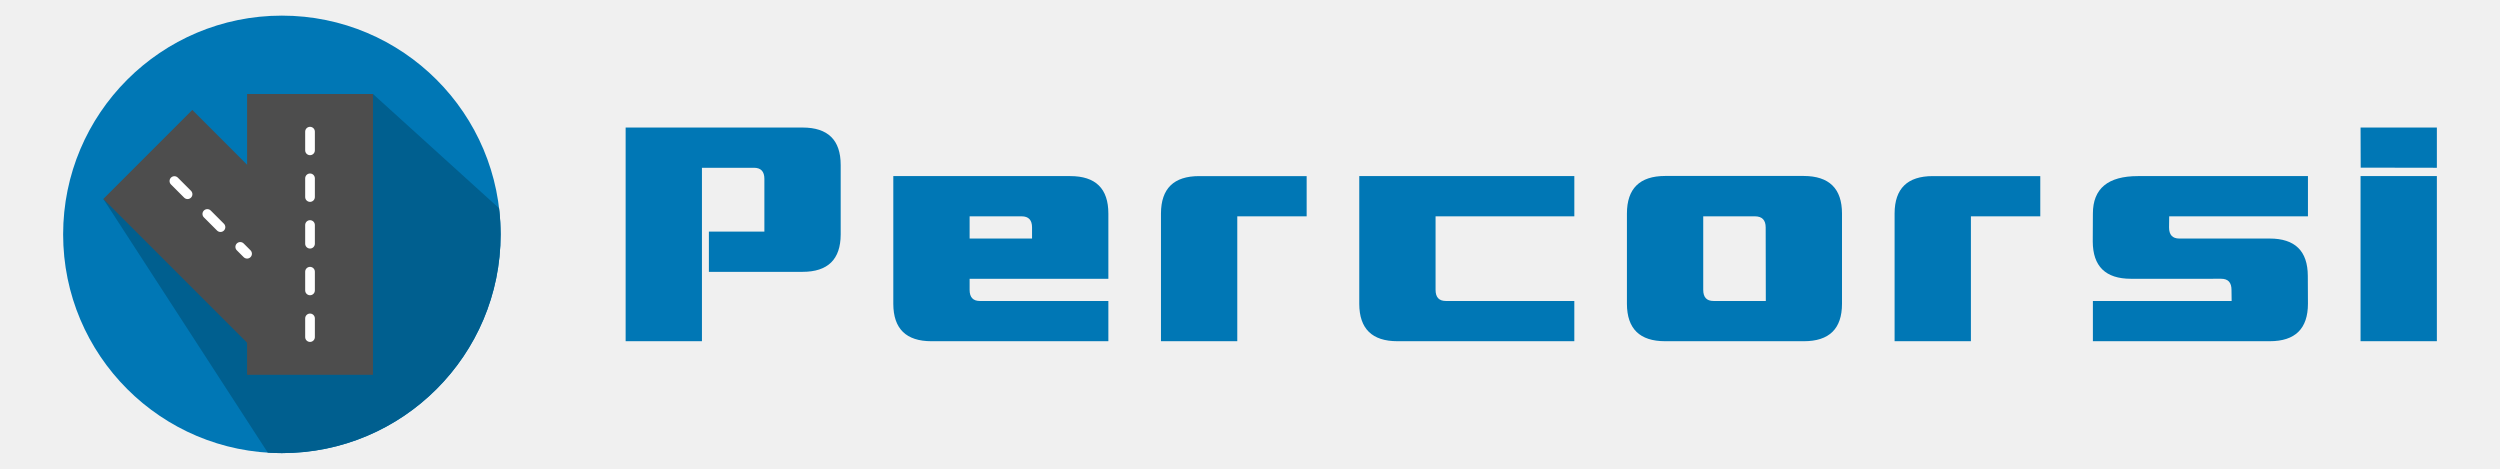
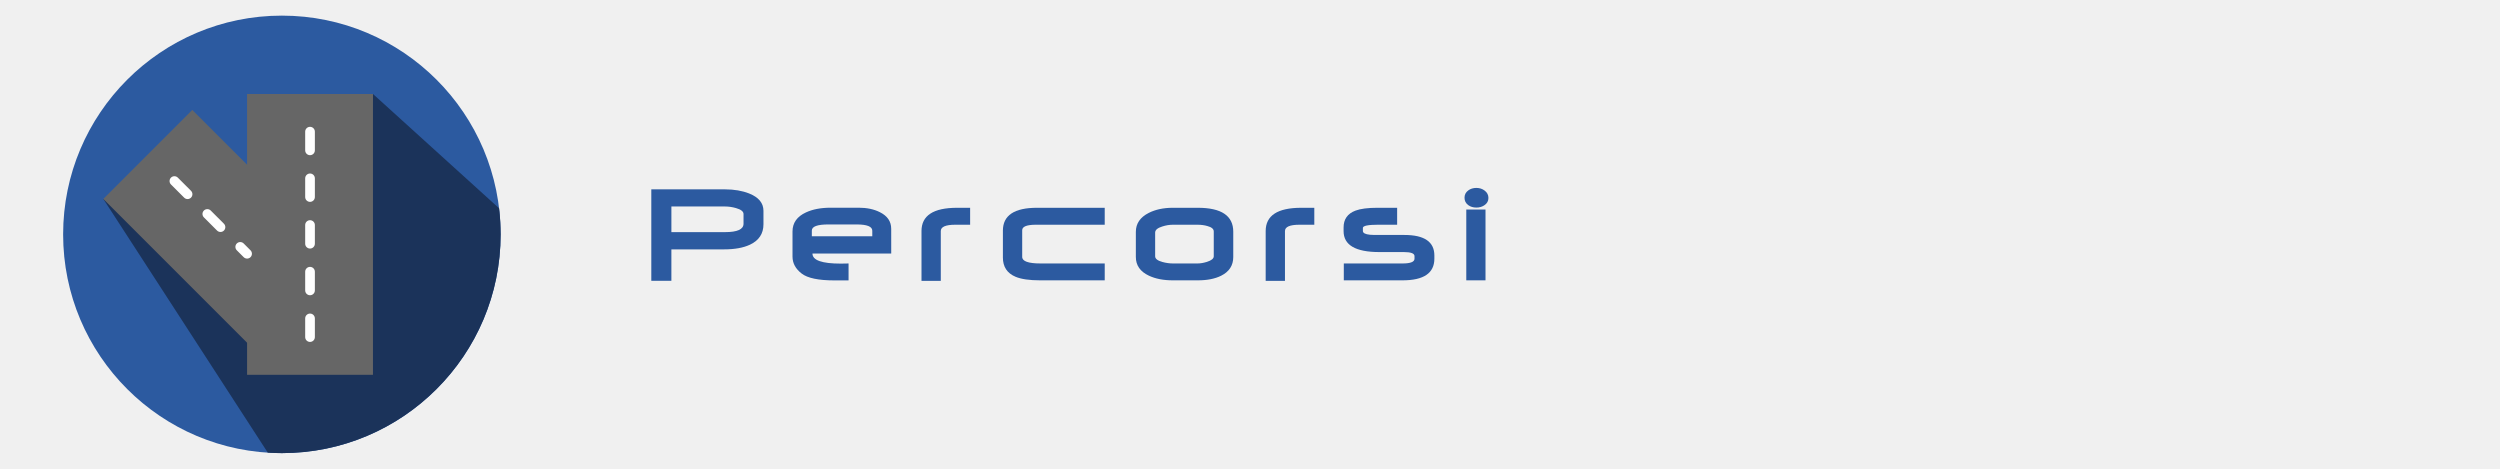
<svg xmlns="http://www.w3.org/2000/svg" version="1.1" id="Layer_1" x="0px" y="0px" viewBox="0 0 320 60" xml:space="preserve" width="320" height="60">
  <defs id="defs53">










	
	






		
		
		
	</defs>
  <g id="g20">
</g>
  <g id="g22">
</g>
  <g id="g24">
</g>
  <g id="g26">
</g>
  <g id="g28">
</g>
  <g id="g30">
</g>
  <g id="g32">
</g>
  <g id="g34">
</g>
  <g id="g36">
</g>
  <g id="g38">
</g>
  <g id="g40">
</g>
  <g id="g42">
</g>
  <g id="g44">
</g>
  <g id="g46">
</g>
  <g id="g48">
</g>
  <g id="g15350" transform="translate(6.080808,1)">
-     <circle style="fill:#0077b5;fill-opacity:1;stroke-width:0.109" cx="30" cy="29" r="28" id="circle2" />
-     <path style="fill:#005f8f;fill-opacity:1;stroke-width:0.109" d="M 57.801,25.658 41.658,11.028 C 33.764,23.201 21.971,27.067 7.142,24.467 L 28.197,56.94 c 0.597,0.038 1.197,0.059 1.803,0.059 15.464,0 28,-12.536 28,-28 0,-1.131 -0.069,-2.246 -0.199,-3.342 z" id="path4" />
-     <polygon style="fill:#4d4d4d" points="272.322,454.597 10.161,192.435 172.456,30.14 272.322,130.015 272.322,1 501.839,1 501.839,513 272.322,513 " id="polygon1890" transform="matrix(0.07020208,0,0,0.07020208,6.428266,10.95806)" />
-     <path style="fill:#ffffff;stroke-width:0.07" d="m 33.602,18.863 c -0.343,0 -0.62,-0.277 -0.62,-0.62 v -2.39 c 0,-0.343 0.277,-0.62 0.62,-0.62 0.343,0 0.62,0.277 0.62,0.62 v 2.39 c 0,0.343 -0.277,0.62 -0.62,0.62 m 0,5.976 c -0.343,0 -0.62,-0.278 -0.62,-0.62 v -2.391 c 0,-0.343 0.277,-0.62 0.62,-0.62 0.343,0 0.62,0.277 0.62,0.62 v 2.391 c 0,0.342 -0.277,0.62 -0.62,0.62 m 0,5.975 c -0.343,0 -0.62,-0.277 -0.62,-0.62 v -2.39 c 0,-0.343 0.277,-0.62 0.62,-0.62 0.343,0 0.62,0.277 0.62,0.62 v 2.39 c 0,0.343 -0.277,0.62 -0.62,0.62 m 0,5.977 c -0.343,0 -0.62,-0.278 -0.62,-0.62 v -2.391 c 0,-0.342 0.277,-0.62 0.62,-0.62 0.343,0 0.62,0.278 0.62,0.62 v 2.391 c 0,0.342 -0.277,0.62 -0.62,0.62 m 0,5.975 c -0.343,0 -0.62,-0.277 -0.62,-0.62 v -2.39 c 0,-0.343 0.277,-0.62 0.62,-0.62 0.343,0 0.62,0.277 0.62,0.62 v 2.39 c 0,0.343 -0.277,0.62 -0.62,0.62" id="path1892" />
-     <path style="fill:#ffffff;stroke-width:0.07" d="m 17.928,24.48 c -0.159,0 -0.317,-0.061 -0.438,-0.182 l -1.686,-1.686 c -0.242,-0.242 -0.242,-0.634 0,-0.876 0.242,-0.242 0.635,-0.242 0.876,0 l 1.686,1.686 c 0.242,0.242 0.242,0.634 0,0.876 -0.121,0.121 -0.279,0.182 -0.438,0.182 m 4.213,4.213 c -0.159,0 -0.317,-0.061 -0.438,-0.182 l -1.686,-1.686 c -0.242,-0.242 -0.242,-0.634 0,-0.876 0.242,-0.242 0.635,-0.242 0.876,0 l 1.686,1.686 c 0.242,0.242 0.242,0.634 0,0.876 -0.121,0.121 -0.279,0.182 -0.438,0.182" id="path1894" />
-     <path style="fill:#ffffff;stroke-width:0.07" d="m 25.546,32.098 c -0.159,0 -0.317,-0.061 -0.438,-0.182 l -0.876,-0.876 c -0.242,-0.242 -0.242,-0.634 0,-0.876 0.242,-0.242 0.634,-0.242 0.876,0 l 0.876,0.876 c 0.242,0.242 0.242,0.634 0,0.876 -0.121,0.121 -0.28,0.182 -0.438,0.182" id="path1896" />
-     <g id="g2287" transform="matrix(1.159191,0,0,1.159191,74.0001,3.732945)" style="fill:#0077b5;fill-opacity:1">
-       <path d="M -8.5676089e-5,10 H 19.534 q 4.213,0 4.213,4.137 v 7.676 q -0.015,4.121 -4.213,4.121 H 9.193 V 21.491 H 15.321 V 15.669 q 0,-1.226 -1.149,-1.226 H 8.426 V 33.594 H -8.5676089e-5 Z" id="path2196" style="font-size:31.377px;font-family:Interceptor;-inkscape-font-specification:Interceptor;letter-spacing:5.043px;fill:#0077b5;fill-opacity:1;stroke-width:0.84;stroke-linecap:round;stroke-linejoin:round" />
-       <path d="m 37.983,26.7 v 1.226 q 0,1.226 1.134,1.226 h 14.187 v 4.443 H 33.77 q -4.198,0 -4.213,-4.121 V 15.362 h 19.534 q 4.213,0 4.213,4.137 v 7.201 z m 6.894,-5.669 q 0,-1.226 -1.149,-1.226 h -5.745 v 2.451 h 6.894 z" id="path2193" style="font-size:31.377px;font-family:Interceptor;-inkscape-font-specification:Interceptor;letter-spacing:5.043px;fill:#0077b5;fill-opacity:1;stroke-width:0.84;stroke-linecap:round;stroke-linejoin:round" />
-       <path d="M 67.539,33.594 H 59.113 V 19.484 q 0.015,-4.121 4.213,-4.121 h 11.874 v 4.443 h -7.66 z" id="path2190" style="font-size:31.377px;font-family:Interceptor;-inkscape-font-specification:Interceptor;letter-spacing:5.043px;fill:#0077b5;fill-opacity:1;stroke-width:0.84;stroke-linecap:round;stroke-linejoin:round" />
-       <path d="m 104.756,29.151 v 4.443 H 85.222 q -4.198,0 -4.213,-4.121 V 15.362 h 23.748 v 4.443 H 89.435 v 8.12 q 0,1.226 1.134,1.226 z" id="path2187" style="font-size:31.377px;font-family:Interceptor;-inkscape-font-specification:Interceptor;letter-spacing:5.043px;fill:#0077b5;fill-opacity:1;stroke-width:0.84;stroke-linecap:round;stroke-linejoin:round" />
-       <path d="m 114.778,33.594 q -4.198,0 -4.213,-4.121 v -9.974 q 0,-4.137 4.213,-4.152 h 15.306 q 4.229,0.015 4.229,4.152 v 9.959 q 0,4.137 -4.213,4.137 z m 4.213,-13.789 v 8.12 q 0,1.226 1.134,1.226 h 5.776 l -0.015,-8.12 q 0,-1.21 -1.164,-1.226 z" id="path2184" style="font-size:31.377px;font-family:Interceptor;-inkscape-font-specification:Interceptor;letter-spacing:5.043px;fill:#0077b5;fill-opacity:1;stroke-width:0.84;stroke-linecap:round;stroke-linejoin:round" />
-       <path d="m 148.548,33.594 h -8.427 V 19.484 q 0.015,-4.121 4.213,-4.121 h 11.874 v 4.443 h -7.66 z" id="path2181" style="font-size:31.377px;font-family:Interceptor;-inkscape-font-specification:Interceptor;letter-spacing:5.043px;fill:#0077b5;fill-opacity:1;stroke-width:0.84;stroke-linecap:round;stroke-linejoin:round" />
-       <path d="m 166.215,26.7 q -4.198,0 -4.213,-4.121 l 0.015,-3.08 q 0,-4.137 4.979,-4.137 h 18.768 v 4.443 h -15.321 l -0.015,1.226 q 0,1.226 1.134,1.226 h 9.974 q 4.198,0 4.213,4.121 l 0.015,3.064 q 0,4.152 -4.213,4.152 h -19.534 v -4.443 h 15.321 l -0.015,-1.226 q 0,-1.226 -1.134,-1.226 z" id="path2178" style="font-size:31.377px;font-family:Interceptor;-inkscape-font-specification:Interceptor;letter-spacing:5.043px;fill:#0077b5;fill-opacity:1;stroke-width:0.84;stroke-linecap:round;stroke-linejoin:round" />
-       <path d="M 200,10 V 14.443 l -8.411,-0.015 -0.015,-4.428 z m 0,5.362 v 18.232 h -8.427 V 15.362 Z" id="path2175" style="font-size:31.377px;font-family:Interceptor;-inkscape-font-specification:Interceptor;letter-spacing:5.043px;fill:#0077b5;fill-opacity:1;stroke-width:0.84;stroke-linecap:round;stroke-linejoin:round" />
+     <g id="g20-5" transform="translate(-228.8937,-25.70152)">
+ </g>
+     <g id="g22-3" transform="translate(-228.8937,-25.70152)">
+ </g>
+     <g id="g24-5" transform="translate(-228.8937,-25.70152)">
+ </g>
+     <g id="g26-6" transform="translate(-228.8937,-25.70152)">
+ </g>
+     <g id="g28-2" transform="translate(-228.8937,-25.70152)">
+ </g>
+     <g id="g30-9" transform="translate(-228.8937,-25.70152)">
+ </g>
+     <g id="g32-1" transform="translate(-228.8937,-25.70152)">
+ </g>
+     <g id="g34-2" transform="translate(-228.8937,-25.70152)">
+ </g>
+     <g id="g36-7" transform="translate(-228.8937,-25.70152)">
+ </g>
+     <g id="g38-0" transform="translate(-228.8937,-25.70152)">
+ </g>
+     <g id="g40-9" transform="translate(-228.8937,-25.70152)">
+ </g>
+     <g id="g42-3" transform="translate(-228.8937,-25.70152)">
+ </g>
+     <g id="g44-6" transform="translate(-228.8937,-25.70152)">
+ </g>
+     <g id="g46-0" transform="translate(-228.8937,-25.70152)">
+ </g>
+     <g id="g48-6" transform="translate(-228.8937,-25.70152)">
+ </g>
+     <g id="g2811" transform="matrix(0.5544554,0,0,0.5544554,101.4658,14.14143)">
+       <g id="g1173" transform="matrix(0.7168844,0,0,0.7168844,-200.5821,-62.12244)">
+         <circle style="fill:#2c5aa0;fill-opacity:1;stroke-width:0.275" cx="100" cy="124.038" r="70.444" id="circle2-2" />
+         <path style="fill:#1b335a;fill-opacity:1;stroke-width:0.275" d="M 169.942,115.63 129.331,78.824 C 129.121,111.679 100.428,123.141 42.492,112.635 l 52.971,81.697 c 1.501,0.096 3.013,0.15 4.537,0.15 38.905,0 70.444,-31.539 70.444,-70.444 0,-2.846 -0.174,-5.651 -0.501,-8.408 z" id="path4-6" />
+         <polygon style="fill:#666666" points="10.161,192.435 172.456,30.14 272.322,130.015 272.322,1 501.839,1 501.839,513 272.322,513 272.322,454.597 " id="polygon1890-1" transform="matrix(0.1766177,0,0,0.1766177,40.69713,78.64728)" />
+         <path style="fill:#ffffff;stroke-width:0.177" d="m 109.063,98.536 c -0.862,0 -1.559,-0.697 -1.559,-1.559 v -6.013 c 0,-0.862 0.697,-1.559 1.559,-1.559 0.862,0 1.559,0.697 1.559,1.559 v 6.013 c 0,0.862 -0.697,1.559 -1.559,1.559 m 0,15.034 c -0.862,0 -1.559,-0.699 -1.559,-1.559 v -6.015 c 0,-0.862 0.697,-1.559 1.559,-1.559 0.862,0 1.559,0.697 1.559,1.559 v 6.015 c 0,0.861 -0.697,1.559 -1.559,1.559 m 0,15.033 c -0.862,0 -1.559,-0.697 -1.559,-1.559 v -6.012 c 0,-0.862 0.697,-1.559 1.559,-1.559 0.862,0 1.559,0.697 1.559,1.559 v 6.012 c 0,0.862 -0.697,1.559 -1.559,1.559 m 0,15.036 c -0.862,0 -1.559,-0.699 -1.559,-1.559 v -6.015 c 0,-0.861 0.697,-1.559 1.559,-1.559 0.862,0 1.559,0.699 1.559,1.559 v 6.015 c 0,0.861 -0.697,1.559 -1.559,1.559 m 0,15.033 c -0.862,0 -1.559,-0.697 -1.559,-1.559 v -6.013 c 0,-0.862 0.697,-1.559 1.559,-1.559 0.862,0 1.559,0.697 1.559,1.559 v 6.013 c 0,0.862 -0.697,1.559 -1.559,1.559" id="path1892-8" />
+         <path style="fill:#ffffff;stroke-width:0.177" d="m 69.629,112.667 c -0.399,0 -0.798,-0.153 -1.102,-0.457 l -4.241,-4.241 c -0.608,-0.608 -0.608,-1.595 0,-2.205 0.61,-0.608 1.596,-0.608 2.205,0 l 4.241,4.241 c 0.61,0.61 0.61,1.595 0,2.205 -0.304,0.304 -0.703,0.457 -1.102,0.457 m 10.6,10.6 c -0.399,0 -0.798,-0.153 -1.102,-0.457 l -4.241,-4.241 c -0.61,-0.608 -0.61,-1.595 0,-2.205 0.61,-0.61 1.596,-0.61 2.205,0 l 4.241,4.241 c 0.608,0.608 0.608,1.595 0,2.205 -0.304,0.304 -0.703,0.457 -1.102,0.457" id="path1894-7" />
+         <path style="fill:#ffffff;stroke-width:0.177" d="m 88.795,131.833 c -0.399,0 -0.798,-0.153 -1.102,-0.457 l -2.205,-2.205 c -0.61,-0.61 -0.61,-1.595 0,-2.205 0.61,-0.61 1.595,-0.61 2.205,0 l 2.205,2.205 c 0.61,0.61 0.61,1.595 0,2.205 -0.304,0.304 -0.703,0.457 -1.102,0.457" id="path1896-9" />
+       </g>
+     </g>
+     <g aria-label="Percorsi" id="text1957" style="font-size:18.667px;font-family:Neuropolitical;-inkscape-font-specification:Neuropolitical;letter-spacing:3px;fill:#2c5aa0;stroke-width:2;stroke-linecap:round;stroke-linejoin:round" transform="translate(30.86254,-99.98874)">
+       <path d="m 60.78,127.69 q 0,1.805 -1.723,2.616 -1.276,0.602 -3.309,0.602 h -6.754 v 4.02 h -2.57 v -11.703 h 9.415 q 1.777,0 3.108,0.529 1.832,0.729 1.832,2.215 z m -2.552,-0.064 v -1.24 q 0,-0.492 -0.975,-0.766 -0.711,-0.201 -1.395,-0.201 h -6.863 v 3.281 h 6.872 q 2.361,0 2.361,-1.076 z" id="path2367" />
+       <path d="M 77.133,131.445 H 67.052 q 0,1.285 3.618,1.285 0.237,0 0.574,-0.009 0.337,-0.009 0.428,-0.009 v 2.169 h -1.796 q -3.072,0 -4.202,-0.875 -1.176,-0.902 -1.176,-2.169 v -3.217 q 0,-1.65 1.723,-2.443 1.294,-0.602 3.163,-0.602 h 3.591 q 1.568,0 2.707,0.574 1.449,0.72 1.449,2.124 z m -2.424,-2.215 v -0.711 q 0,-0.802 -2.023,-0.802 h -3.591 q -2.124,0 -2.124,0.784 v 0.729 z" id="path2364" />
+       <path d="m 87.233,127.754 h -1.896 q -1.859,0 -1.859,0.811 v 6.371 h -2.47 v -6.371 q 0,-2.98 4.557,-2.98 h 1.668 z" id="path2361" />
+       <path d="m 104.461,134.872 h -8.258 q -2.069,0 -3.154,-0.456 -1.622,-0.684 -1.622,-2.461 v -3.445 q 0,-2.926 4.375,-2.926 h 8.659 v 2.169 h -8.786 q -1.777,0 -1.777,0.702 v 3.418 q 0,0.839 2.361,0.839 h 8.203 z" id="path2358" />
+       <path d="m 120.914,131.883 q 0,1.622 -1.549,2.397 -1.185,0.592 -2.99,0.592 h -3.199 q -1.805,0 -3.072,-0.602 -1.659,-0.784 -1.659,-2.388 v -3.217 q 0,-1.586 1.65,-2.424 1.303,-0.656 3.072,-0.656 h 3.208 q 4.539,0 4.539,3.063 z m -2.497,-0.091 v -3.181 q 0,-0.474 -0.829,-0.693 -0.574,-0.164 -1.267,-0.164 h -3.126 q -0.665,0 -1.349,0.219 -0.93,0.283 -0.93,0.784 v 3.035 q 0,0.483 0.957,0.738 0.684,0.182 1.331,0.182 h 3.126 q 0.565,0 1.23,-0.21 0.857,-0.273 0.857,-0.711 z" id="path2355" />
+       <path d="m 131.288,127.754 h -1.896 q -1.859,0 -1.859,0.811 v 6.371 h -2.47 v -6.371 q 0,-2.98 4.557,-2.98 h 1.668 z" id="path2352" />
+       <path d="m 146.656,132.101 q 0,2.771 -4.083,2.771 h -7.51 v -2.16 h 7.52 q 1.531,0 1.531,-0.611 v -0.328 q 0,-0.52 -1.367,-0.52 h -3.126 q -4.585,0 -4.585,-2.68 v -0.474 q 0,-1.577 1.522,-2.151 0.957,-0.365 2.853,-0.365 h 2.479 v 2.169 h -2.397 q -1.987,0 -1.987,0.41 v 0.392 q 0,0.392 0.911,0.483 0.246,0.027 1.212,0.027 h 3.19 q 3.837,0 3.837,2.634 z" id="path2349" />
+       <path d="m 153.576,124.327 q 0,0.574 -0.501,0.921 -0.438,0.31 -1.039,0.31 -0.611,0 -1.039,-0.31 -0.483,-0.355 -0.483,-0.948 0,-0.592 0.483,-0.939 0.428,-0.319 1.039,-0.319 0.602,0 1.048,0.337 0.492,0.365 0.492,0.948 z m -0.374,10.546 h -2.461 v -9.06 h 2.461 z" id="path2346" />
    </g>
  </g>
</svg>
